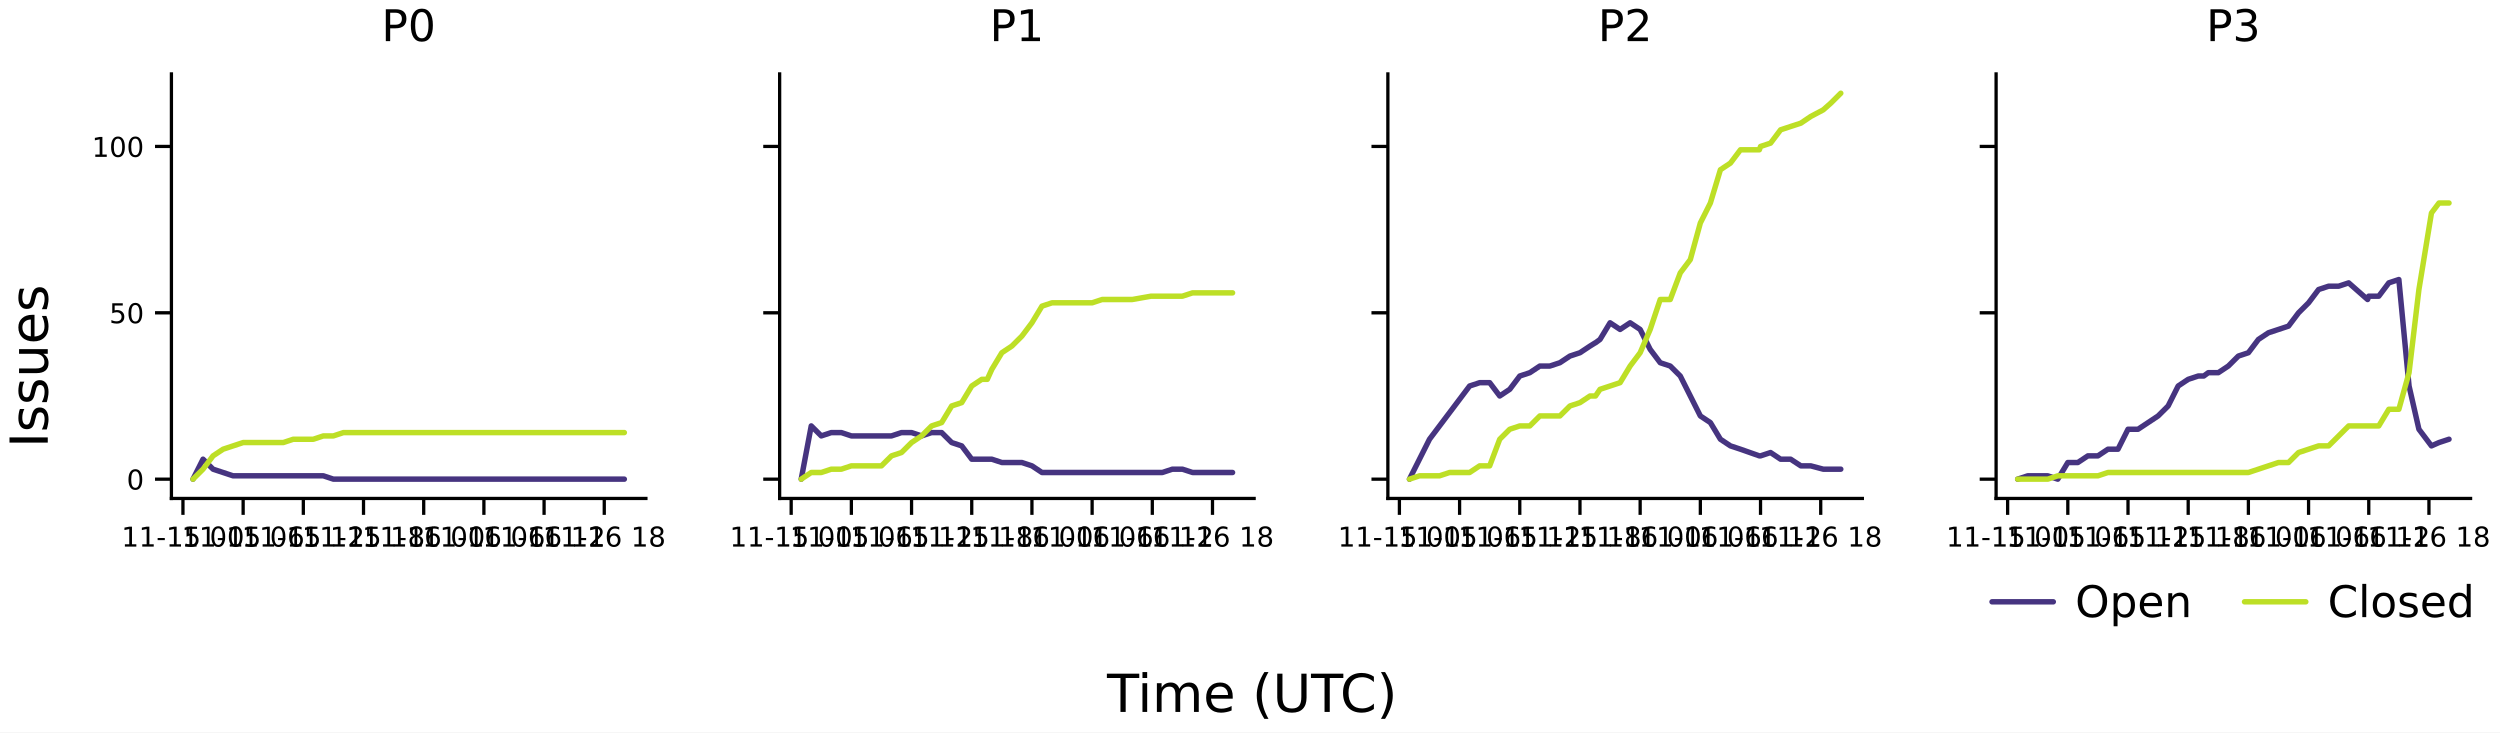
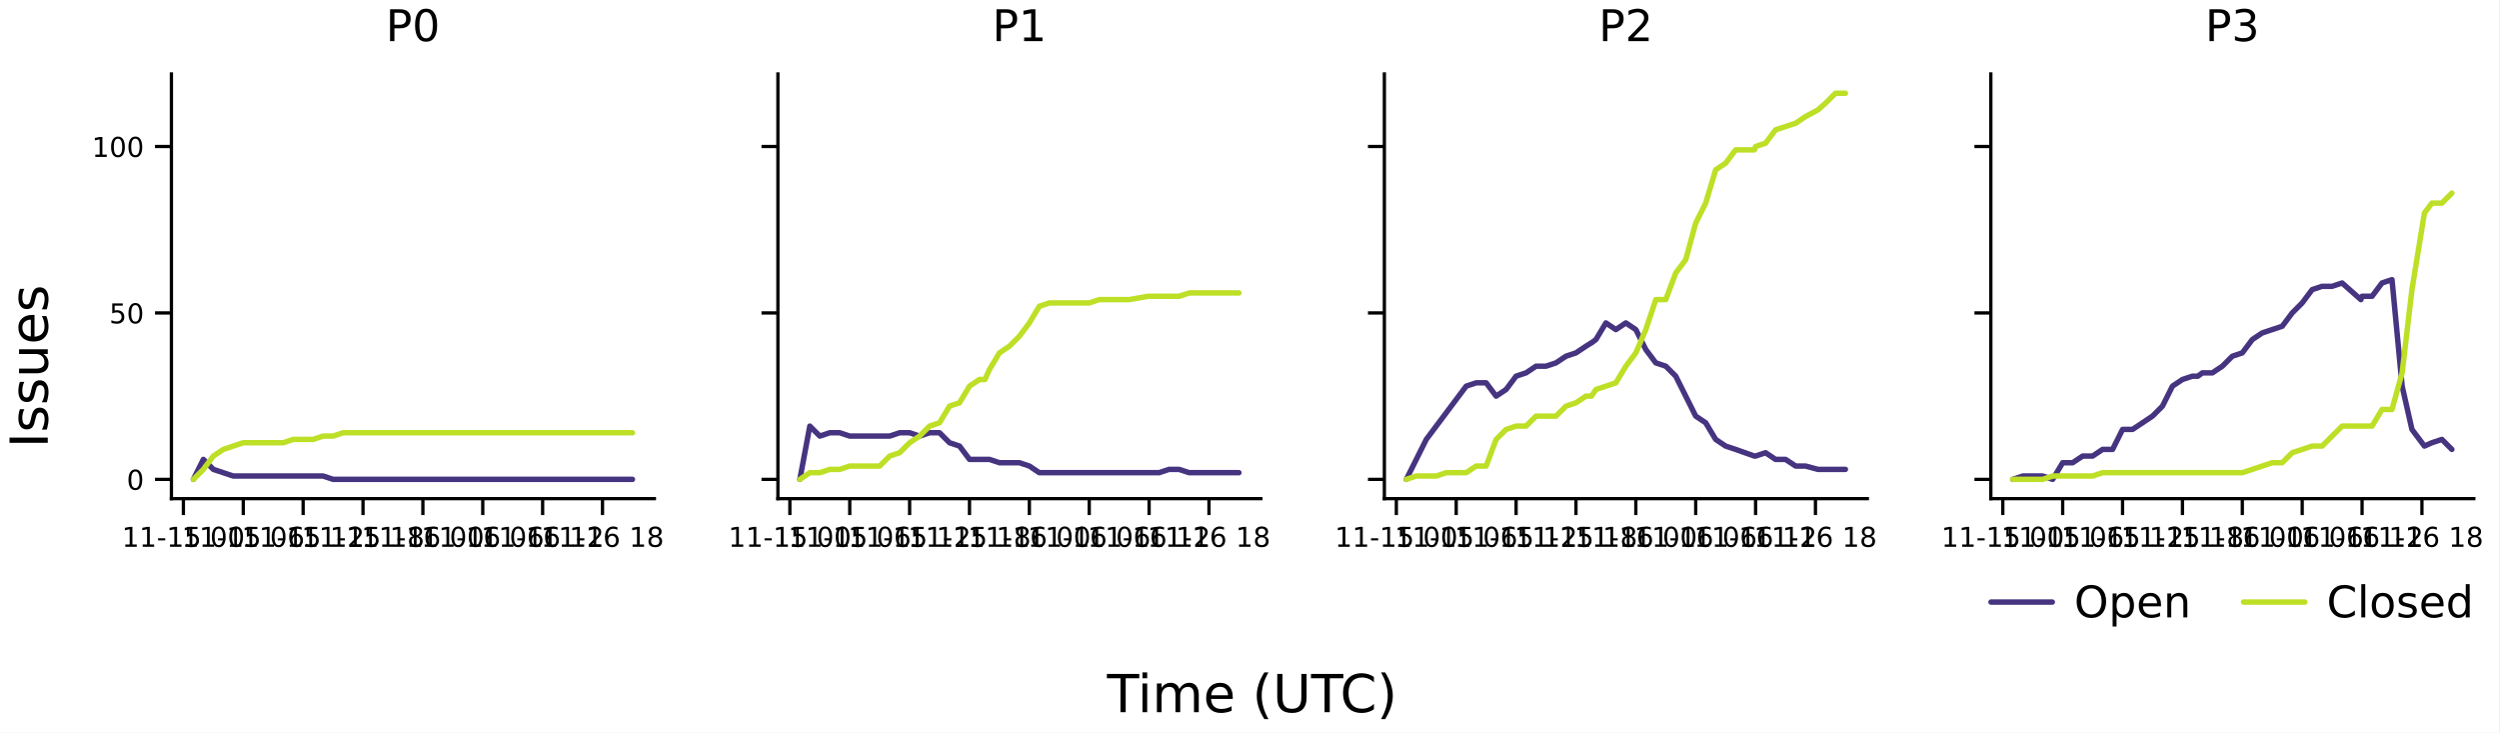
- <svg xmlns="http://www.w3.org/2000/svg" xmlns:xlink="http://www.w3.org/1999/xlink" width="457.131pt" height="133.92pt" viewBox="0 0 457.131 133.92" version="1.1">
+ <svg xmlns="http://www.w3.org/2000/svg" xmlns:xlink="http://www.w3.org/1999/xlink" width="456.942pt" height="133.92pt" viewBox="0 0 456.942 133.92" version="1.1">
  <defs>
    <style type="text/css">*{stroke-linejoin: round; stroke-linecap: butt}</style>
  </defs>
  <g id="figure_1">
    <g id="patch_1">
-       <path d="M 0 133.92  L 457.131 133.92  L 457.131 0  L 0 0  z " style="fill: #ffffff" />
+       <path d="M 0 133.92  L 456.942 133.92  L 456.942 0  L 0 0  z " style="fill: #ffffff" />
    </g>
    <g id="axes_1">
      <g id="patch_2">
-         <path d="M 31.344 91.143  L 118.104 91.143  L 118.104 13.518  L 31.344 13.518  z " style="fill: #ffffff" />
+         <path d="M 31.344 91.143  L 119.656 91.143  L 119.656 13.518  L 31.344 13.518  z " style="fill: #ffffff" />
      </g>
      <g id="matplotlib.axis_1">
        <g id="xtick_1">
          <g id="line2d_1">
            <defs>
-               <path id="m4a83814e56" d="M 0 0  L 0 3  " style="stroke: #000000; stroke-width: 0.6" />
+               <path id="me1e0dd7870" d="M 0 0  L 0 3  " style="stroke: #000000; stroke-width: 0.6" />
            </defs>
            <g>
-               <use xlink:href="#m4a83814e56" x="33.453" y="91.143" style="stroke: #000000; stroke-width: 0.6" />
+               <use xlink:href="#me1e0dd7870" x="33.533" y="91.143" style="stroke: #000000; stroke-width: 0.6" />
            </g>
          </g>
          <g id="text_1">
-             <text style="font-size: 5px; font-family: 'DejaVu Sans', sans-serif; text-anchor: middle" x="33.453" y="99.942" transform="rotate(-0 33.45313 99.94197)">11-15 00</text>
+             <text style="font-size: 5px; font-family: 'DejaVu Sans', sans-serif; text-anchor: middle" x="33.533" y="99.942" transform="rotate(-0 33.53332 99.94197)">11-15 00</text>
          </g>
        </g>
        <g id="xtick_2">
          <g id="line2d_2">
            <g>
-               <use xlink:href="#m4a83814e56" x="44.459" y="91.143" style="stroke: #000000; stroke-width: 0.6" />
+               <use xlink:href="#me1e0dd7870" x="44.481" y="91.143" style="stroke: #000000; stroke-width: 0.6" />
            </g>
          </g>
          <g id="text_2">
-             <text style="font-size: 5px; font-family: 'DejaVu Sans', sans-serif; text-anchor: middle" x="44.459" y="99.942" transform="rotate(-0 44.45861 99.94197)">11-15 06</text>
+             <text style="font-size: 5px; font-family: 'DejaVu Sans', sans-serif; text-anchor: middle" x="44.481" y="99.942" transform="rotate(-0 44.48116 99.94197)">11-15 06</text>
          </g>
        </g>
        <g id="xtick_3">
          <g id="line2d_3">
            <g>
-               <use xlink:href="#m4a83814e56" x="55.464" y="91.143" style="stroke: #000000; stroke-width: 0.6" />
+               <use xlink:href="#me1e0dd7870" x="55.429" y="91.143" style="stroke: #000000; stroke-width: 0.6" />
            </g>
          </g>
          <g id="text_3">
-             <text style="font-size: 5px; font-family: 'DejaVu Sans', sans-serif; text-anchor: middle" x="55.464" y="99.942" transform="rotate(-0 55.4641 99.94197)">11-15 12</text>
+             <text style="font-size: 5px; font-family: 'DejaVu Sans', sans-serif; text-anchor: middle" x="55.429" y="99.942" transform="rotate(-0 55.42899 99.94197)">11-15 12</text>
          </g>
        </g>
        <g id="xtick_4">
          <g id="line2d_4">
            <g>
-               <use xlink:href="#m4a83814e56" x="66.47" y="91.143" style="stroke: #000000; stroke-width: 0.6" />
+               <use xlink:href="#me1e0dd7870" x="66.377" y="91.143" style="stroke: #000000; stroke-width: 0.6" />
            </g>
          </g>
          <g id="text_4">
-             <text style="font-size: 5px; font-family: 'DejaVu Sans', sans-serif; text-anchor: middle" x="66.47" y="99.942" transform="rotate(-0 66.46958 99.94197)">11-15 18</text>
+             <text style="font-size: 5px; font-family: 'DejaVu Sans', sans-serif; text-anchor: middle" x="66.377" y="99.942" transform="rotate(-0 66.37683 99.94197)">11-15 18</text>
          </g>
        </g>
        <g id="xtick_5">
          <g id="line2d_5">
            <g>
-               <use xlink:href="#m4a83814e56" x="77.475" y="91.143" style="stroke: #000000; stroke-width: 0.6" />
+               <use xlink:href="#me1e0dd7870" x="77.325" y="91.143" style="stroke: #000000; stroke-width: 0.6" />
            </g>
          </g>
          <g id="text_5">
-             <text style="font-size: 5px; font-family: 'DejaVu Sans', sans-serif; text-anchor: middle" x="77.475" y="99.942" transform="rotate(-0 77.47506 99.94197)">11-16 00</text>
+             <text style="font-size: 5px; font-family: 'DejaVu Sans', sans-serif; text-anchor: middle" x="77.325" y="99.942" transform="rotate(-0 77.32467 99.94197)">11-16 00</text>
          </g>
        </g>
        <g id="xtick_6">
          <g id="line2d_6">
            <g>
-               <use xlink:href="#m4a83814e56" x="88.481" y="91.143" style="stroke: #000000; stroke-width: 0.6" />
+               <use xlink:href="#me1e0dd7870" x="88.273" y="91.143" style="stroke: #000000; stroke-width: 0.6" />
            </g>
          </g>
          <g id="text_6">
-             <text style="font-size: 5px; font-family: 'DejaVu Sans', sans-serif; text-anchor: middle" x="88.481" y="99.942" transform="rotate(-0 88.48054 99.94197)">11-16 06</text>
+             <text style="font-size: 5px; font-family: 'DejaVu Sans', sans-serif; text-anchor: middle" x="88.273" y="99.942" transform="rotate(-0 88.27251 99.94197)">11-16 06</text>
          </g>
        </g>
        <g id="xtick_7">
          <g id="line2d_7">
            <g>
-               <use xlink:href="#m4a83814e56" x="99.486" y="91.143" style="stroke: #000000; stroke-width: 0.6" />
+               <use xlink:href="#me1e0dd7870" x="99.22" y="91.143" style="stroke: #000000; stroke-width: 0.6" />
            </g>
          </g>
          <g id="text_7">
-             <text style="font-size: 5px; font-family: 'DejaVu Sans', sans-serif; text-anchor: middle" x="99.486" y="99.942" transform="rotate(-0 99.48602 99.94197)">11-16 12</text>
+             <text style="font-size: 5px; font-family: 'DejaVu Sans', sans-serif; text-anchor: middle" x="99.22" y="99.942" transform="rotate(-0 99.22034 99.94197)">11-16 12</text>
          </g>
        </g>
        <g id="xtick_8">
          <g id="line2d_8">
            <g>
-               <use xlink:href="#m4a83814e56" x="110.491" y="91.143" style="stroke: #000000; stroke-width: 0.6" />
+               <use xlink:href="#me1e0dd7870" x="110.168" y="91.143" style="stroke: #000000; stroke-width: 0.6" />
            </g>
          </g>
          <g id="text_8">
-             <text style="font-size: 5px; font-family: 'DejaVu Sans', sans-serif; text-anchor: middle" x="110.491" y="99.942" transform="rotate(-0 110.4915 99.94197)">11-16 18</text>
+             <text style="font-size: 5px; font-family: 'DejaVu Sans', sans-serif; text-anchor: middle" x="110.168" y="99.942" transform="rotate(-0 110.1682 99.94197)">11-16 18</text>
          </g>
        </g>
      </g>
      <g id="matplotlib.axis_2">
        <g id="ytick_1">
          <g id="line2d_9">
            <defs>
-               <path id="md611a782d1" d="M 0 0  L -3 0  " style="stroke: #000000; stroke-width: 0.6" />
+               <path id="m74ae39a9e9" d="M 0 0  L -3 0  " style="stroke: #000000; stroke-width: 0.6" />
            </defs>
            <g>
-               <use xlink:href="#md611a782d1" x="31.344" y="87.615" style="stroke: #000000; stroke-width: 0.6" />
+               <use xlink:href="#m74ae39a9e9" x="31.344" y="87.615" style="stroke: #000000; stroke-width: 0.6" />
            </g>
          </g>
          <g id="text_9">
            <text style="font-size: 5px; font-family: 'DejaVu Sans', sans-serif; text-anchor: end" x="26.344" y="89.514" transform="rotate(-0 26.34375 89.51415)">0</text>
          </g>
        </g>
        <g id="ytick_2">
          <g id="line2d_10">
            <g>
-               <use xlink:href="#md611a782d1" x="31.344" y="57.197" style="stroke: #000000; stroke-width: 0.6" />
+               <use xlink:href="#m74ae39a9e9" x="31.344" y="57.197" style="stroke: #000000; stroke-width: 0.6" />
            </g>
          </g>
          <g id="text_10">
            <text style="font-size: 5px; font-family: 'DejaVu Sans', sans-serif; text-anchor: end" x="26.344" y="59.097" transform="rotate(-0 26.34375 59.09682)">50</text>
          </g>
        </g>
        <g id="ytick_3">
          <g id="line2d_11">
            <g>
-               <use xlink:href="#md611a782d1" x="31.344" y="26.78" style="stroke: #000000; stroke-width: 0.6" />
+               <use xlink:href="#m74ae39a9e9" x="31.344" y="26.78" style="stroke: #000000; stroke-width: 0.6" />
            </g>
          </g>
          <g id="text_11">
            <text style="font-size: 5px; font-family: 'DejaVu Sans', sans-serif; text-anchor: end" x="26.344" y="28.679" transform="rotate(-0 26.34375 28.67949)">100</text>
          </g>
        </g>
      </g>
      <g id="line2d_12">
-         <path d="M 35.287 87.615  L 37.122 83.965  L 38.956 85.79  L 40.79 86.398  L 42.624 87.006  L 44.459 87.006  L 46.293 87.006  L 48.127 87.006  L 49.961 87.006  L 51.796 87.006  L 53.63 87.006  L 55.464 87.006  L 57.298 87.006  L 59.133 87.006  L 60.967 87.615  L 62.801 87.615  L 64.635 87.615  L 66.47 87.615  L 68.304 87.615  L 69.282 87.615  L 69.313 87.615  L 70.138 87.615  L 71.972 87.615  L 73.807 87.615  L 75.641 87.615  L 77.475 87.615  L 79.309 87.615  L 81.144 87.615  L 82.978 87.615  L 84.812 87.615  L 86.646 87.615  L 88.481 87.615  L 90.315 87.615  L 92.149 87.615  L 93.983 87.615  L 95.818 87.615  L 99.272 87.615  L 99.486 87.615  L 101.32 87.615  L 103.155 87.615  L 104.989 87.615  L 106.854 87.615  L 108.657 87.615  L 110.95 87.615  L 112.326 87.615  L 114.16 87.615  " clip-path="url(#p9dbc2ee389)" style="fill: none; stroke: #463480; stroke-linecap: round" />
+         <path d="M 35.358 87.615  L 37.183 83.965  L 39.007 85.79  L 40.832 86.398  L 42.657 87.006  L 44.481 87.006  L 46.306 87.006  L 48.13 87.006  L 49.955 87.006  L 51.78 87.006  L 53.604 87.006  L 55.429 87.006  L 57.254 87.006  L 59.078 87.006  L 60.903 87.615  L 62.728 87.615  L 64.552 87.615  L 66.377 87.615  L 68.201 87.615  L 69.175 87.615  L 69.205 87.615  L 70.026 87.615  L 71.851 87.615  L 73.675 87.615  L 75.5 87.615  L 77.325 87.615  L 79.149 87.615  L 80.974 87.615  L 82.799 87.615  L 84.623 87.615  L 86.448 87.615  L 88.273 87.615  L 90.097 87.615  L 91.922 87.615  L 93.746 87.615  L 95.571 87.615  L 99.007 87.615  L 99.22 87.615  L 101.045 87.615  L 102.87 87.615  L 104.694 87.615  L 106.549 87.615  L 108.344 87.615  L 110.624 87.615  L 111.993 87.615  L 113.817 87.615  L 115.642 87.615  " clip-path="url(#p3fe3d7acfb)" style="fill: none; stroke: #463480; stroke-linecap: round" />
      </g>
      <g id="line2d_13">
-         <path d="M 35.287 87.615  L 37.122 85.79  L 38.956 83.356  L 40.79 82.14  L 42.624 81.531  L 44.459 80.923  L 46.293 80.923  L 48.127 80.923  L 49.961 80.923  L 51.796 80.923  L 53.63 80.315  L 55.464 80.315  L 57.298 80.315  L 59.133 79.706  L 60.967 79.706  L 62.801 79.098  L 64.635 79.098  L 66.47 79.098  L 68.304 79.098  L 69.282 79.098  L 69.313 79.098  L 70.138 79.098  L 71.972 79.098  L 73.807 79.098  L 75.641 79.098  L 77.475 79.098  L 79.309 79.098  L 81.144 79.098  L 82.978 79.098  L 84.812 79.098  L 86.646 79.098  L 88.481 79.098  L 90.315 79.098  L 92.149 79.098  L 93.983 79.098  L 95.818 79.098  L 99.272 79.098  L 99.486 79.098  L 101.32 79.098  L 103.155 79.098  L 104.989 79.098  L 106.854 79.098  L 108.657 79.098  L 110.95 79.098  L 112.326 79.098  L 114.16 79.098  " clip-path="url(#p9dbc2ee389)" style="fill: none; stroke: #bddf26; stroke-linecap: round" />
+         <path d="M 35.358 87.615  L 37.183 85.79  L 39.007 83.356  L 40.832 82.14  L 42.657 81.531  L 44.481 80.923  L 46.306 80.923  L 48.13 80.923  L 49.955 80.923  L 51.78 80.923  L 53.604 80.315  L 55.429 80.315  L 57.254 80.315  L 59.078 79.706  L 60.903 79.706  L 62.728 79.098  L 64.552 79.098  L 66.377 79.098  L 68.201 79.098  L 69.175 79.098  L 69.205 79.098  L 70.026 79.098  L 71.851 79.098  L 73.675 79.098  L 75.5 79.098  L 77.325 79.098  L 79.149 79.098  L 80.974 79.098  L 82.799 79.098  L 84.623 79.098  L 86.448 79.098  L 88.273 79.098  L 90.097 79.098  L 91.922 79.098  L 93.746 79.098  L 95.571 79.098  L 99.007 79.098  L 99.22 79.098  L 101.045 79.098  L 102.87 79.098  L 104.694 79.098  L 106.549 79.098  L 108.344 79.098  L 110.624 79.098  L 111.993 79.098  L 113.817 79.098  L 115.642 79.098  " clip-path="url(#p3fe3d7acfb)" style="fill: none; stroke: #bddf26; stroke-linecap: round" />
      </g>
      <g id="patch_3">
        <path d="M 31.344 91.143  L 31.344 13.518  " style="fill: none; stroke: #000000; stroke-width: 0.6; stroke-linejoin: miter; stroke-linecap: square" />
      </g>
      <g id="patch_4">
-         <path d="M 31.344 91.143  L 118.104 91.143  " style="fill: none; stroke: #000000; stroke-width: 0.6; stroke-linejoin: miter; stroke-linecap: square" />
+         <path d="M 31.344 91.143  L 119.656 91.143  " style="fill: none; stroke: #000000; stroke-width: 0.6; stroke-linejoin: miter; stroke-linecap: square" />
      </g>
      <g id="text_12">
-         <text style="font-size: 8px; font-family: 'DejaVu Sans', sans-serif; text-anchor: middle" x="74.724" y="7.518" transform="rotate(-0 74.72369 7.518125)">P0</text>
+         <text style="font-size: 8px; font-family: 'DejaVu Sans', sans-serif; text-anchor: middle" x="75.5" y="7.518" transform="rotate(-0 75.50003 7.518125)">P0</text>
      </g>
    </g>
    <g id="axes_2">
      <g id="patch_5">
-         <path d="M 142.559 91.143  L 229.319 91.143  L 229.319 13.518  L 142.559 13.518  z " style="fill: #ffffff" />
+         <path d="M 142.238 91.143  L 230.55 91.143  L 230.55 13.518  L 142.238 13.518  z " style="fill: #ffffff" />
      </g>
      <g id="matplotlib.axis_3">
        <g id="xtick_9">
          <g id="line2d_14">
            <g>
-               <use xlink:href="#m4a83814e56" x="144.669" y="91.143" style="stroke: #000000; stroke-width: 0.6" />
+               <use xlink:href="#me1e0dd7870" x="144.427" y="91.143" style="stroke: #000000; stroke-width: 0.6" />
            </g>
          </g>
          <g id="text_13">
-             <text style="font-size: 5px; font-family: 'DejaVu Sans', sans-serif; text-anchor: middle" x="144.669" y="99.942" transform="rotate(-0 144.6687 99.94197)">11-15 00</text>
+             <text style="font-size: 5px; font-family: 'DejaVu Sans', sans-serif; text-anchor: middle" x="144.427" y="99.942" transform="rotate(-0 144.4272 99.94197)">11-15 00</text>
          </g>
        </g>
        <g id="xtick_10">
          <g id="line2d_15">
            <g>
-               <use xlink:href="#m4a83814e56" x="155.674" y="91.143" style="stroke: #000000; stroke-width: 0.6" />
+               <use xlink:href="#me1e0dd7870" x="155.375" y="91.143" style="stroke: #000000; stroke-width: 0.6" />
            </g>
          </g>
          <g id="text_14">
-             <text style="font-size: 5px; font-family: 'DejaVu Sans', sans-serif; text-anchor: middle" x="155.674" y="99.942" transform="rotate(-0 155.6742 99.94197)">11-15 06</text>
+             <text style="font-size: 5px; font-family: 'DejaVu Sans', sans-serif; text-anchor: middle" x="155.375" y="99.942" transform="rotate(-0 155.375 99.94197)">11-15 06</text>
          </g>
        </g>
        <g id="xtick_11">
          <g id="line2d_16">
            <g>
-               <use xlink:href="#m4a83814e56" x="166.68" y="91.143" style="stroke: #000000; stroke-width: 0.6" />
+               <use xlink:href="#me1e0dd7870" x="166.323" y="91.143" style="stroke: #000000; stroke-width: 0.6" />
            </g>
          </g>
          <g id="text_15">
-             <text style="font-size: 5px; font-family: 'DejaVu Sans', sans-serif; text-anchor: middle" x="166.68" y="99.942" transform="rotate(-0 166.6797 99.94197)">11-15 12</text>
+             <text style="font-size: 5px; font-family: 'DejaVu Sans', sans-serif; text-anchor: middle" x="166.323" y="99.942" transform="rotate(-0 166.3229 99.94197)">11-15 12</text>
          </g>
        </g>
        <g id="xtick_12">
          <g id="line2d_17">
            <g>
-               <use xlink:href="#m4a83814e56" x="177.685" y="91.143" style="stroke: #000000; stroke-width: 0.6" />
+               <use xlink:href="#me1e0dd7870" x="177.271" y="91.143" style="stroke: #000000; stroke-width: 0.6" />
            </g>
          </g>
          <g id="text_16">
-             <text style="font-size: 5px; font-family: 'DejaVu Sans', sans-serif; text-anchor: middle" x="177.685" y="99.942" transform="rotate(-0 177.6852 99.94197)">11-15 18</text>
+             <text style="font-size: 5px; font-family: 'DejaVu Sans', sans-serif; text-anchor: middle" x="177.271" y="99.942" transform="rotate(-0 177.2707 99.94197)">11-15 18</text>
          </g>
        </g>
        <g id="xtick_13">
          <g id="line2d_18">
            <g>
-               <use xlink:href="#m4a83814e56" x="188.691" y="91.143" style="stroke: #000000; stroke-width: 0.6" />
+               <use xlink:href="#me1e0dd7870" x="188.219" y="91.143" style="stroke: #000000; stroke-width: 0.6" />
            </g>
          </g>
          <g id="text_17">
-             <text style="font-size: 5px; font-family: 'DejaVu Sans', sans-serif; text-anchor: middle" x="188.691" y="99.942" transform="rotate(-0 188.6907 99.94197)">11-16 00</text>
+             <text style="font-size: 5px; font-family: 'DejaVu Sans', sans-serif; text-anchor: middle" x="188.219" y="99.942" transform="rotate(-0 188.2186 99.94197)">11-16 00</text>
          </g>
        </g>
        <g id="xtick_14">
          <g id="line2d_19">
            <g>
-               <use xlink:href="#m4a83814e56" x="199.696" y="91.143" style="stroke: #000000; stroke-width: 0.6" />
+               <use xlink:href="#me1e0dd7870" x="199.166" y="91.143" style="stroke: #000000; stroke-width: 0.6" />
            </g>
          </g>
          <g id="text_18">
-             <text style="font-size: 5px; font-family: 'DejaVu Sans', sans-serif; text-anchor: middle" x="199.696" y="99.942" transform="rotate(-0 199.6962 99.94197)">11-16 06</text>
+             <text style="font-size: 5px; font-family: 'DejaVu Sans', sans-serif; text-anchor: middle" x="199.166" y="99.942" transform="rotate(-0 199.1664 99.94197)">11-16 06</text>
          </g>
        </g>
        <g id="xtick_15">
          <g id="line2d_20">
            <g>
-               <use xlink:href="#m4a83814e56" x="210.702" y="91.143" style="stroke: #000000; stroke-width: 0.6" />
+               <use xlink:href="#me1e0dd7870" x="210.114" y="91.143" style="stroke: #000000; stroke-width: 0.6" />
            </g>
          </g>
          <g id="text_19">
-             <text style="font-size: 5px; font-family: 'DejaVu Sans', sans-serif; text-anchor: middle" x="210.702" y="99.942" transform="rotate(-0 210.7016 99.94197)">11-16 12</text>
+             <text style="font-size: 5px; font-family: 'DejaVu Sans', sans-serif; text-anchor: middle" x="210.114" y="99.942" transform="rotate(-0 210.1142 99.94197)">11-16 12</text>
          </g>
        </g>
        <g id="xtick_16">
          <g id="line2d_21">
            <g>
-               <use xlink:href="#m4a83814e56" x="221.707" y="91.143" style="stroke: #000000; stroke-width: 0.6" />
+               <use xlink:href="#me1e0dd7870" x="221.062" y="91.143" style="stroke: #000000; stroke-width: 0.6" />
            </g>
          </g>
          <g id="text_20">
-             <text style="font-size: 5px; font-family: 'DejaVu Sans', sans-serif; text-anchor: middle" x="221.707" y="99.942" transform="rotate(-0 221.7071 99.94197)">11-16 18</text>
+             <text style="font-size: 5px; font-family: 'DejaVu Sans', sans-serif; text-anchor: middle" x="221.062" y="99.942" transform="rotate(-0 221.0621 99.94197)">11-16 18</text>
          </g>
        </g>
      </g>
      <g id="matplotlib.axis_4">
        <g id="ytick_4">
          <g id="line2d_22">
            <g>
-               <use xlink:href="#md611a782d1" x="142.559" y="87.615" style="stroke: #000000; stroke-width: 0.6" />
+               <use xlink:href="#m74ae39a9e9" x="142.238" y="87.615" style="stroke: #000000; stroke-width: 0.6" />
            </g>
          </g>
        </g>
        <g id="ytick_5">
          <g id="line2d_23">
            <g>
-               <use xlink:href="#md611a782d1" x="142.559" y="57.197" style="stroke: #000000; stroke-width: 0.6" />
+               <use xlink:href="#m74ae39a9e9" x="142.238" y="57.197" style="stroke: #000000; stroke-width: 0.6" />
            </g>
          </g>
        </g>
        <g id="ytick_6">
          <g id="line2d_24">
            <g>
-               <use xlink:href="#md611a782d1" x="142.559" y="26.78" style="stroke: #000000; stroke-width: 0.6" />
+               <use xlink:href="#m74ae39a9e9" x="142.238" y="26.78" style="stroke: #000000; stroke-width: 0.6" />
            </g>
          </g>
        </g>
      </g>
      <g id="line2d_25">
-         <path d="M 146.503 87.615  L 148.337 77.881  L 150.171 79.706  L 152.006 79.098  L 153.84 79.098  L 155.674 79.706  L 157.508 79.706  L 159.343 79.706  L 161.177 79.706  L 163.011 79.706  L 164.845 79.098  L 166.68 79.098  L 168.514 79.706  L 170.348 79.098  L 172.182 79.098  L 174.017 80.923  L 175.851 81.531  L 177.685 83.965  L 179.519 83.965  L 180.498 83.965  L 180.528 83.965  L 181.354 83.965  L 183.188 84.573  L 185.022 84.573  L 186.856 84.573  L 188.691 85.181  L 190.525 86.398  L 192.359 86.398  L 194.193 86.398  L 196.028 86.398  L 197.862 86.398  L 199.696 86.398  L 201.53 86.398  L 203.365 86.398  L 205.199 86.398  L 207.033 86.398  L 210.488 86.398  L 210.702 86.398  L 212.536 86.398  L 214.37 85.79  L 216.204 85.79  L 218.069 86.398  L 219.873 86.398  L 222.166 86.398  L 223.541 86.398  L 225.376 86.398  " clip-path="url(#p86449c0a8e)" style="fill: none; stroke: #463480; stroke-linecap: round" />
+         <path d="M 146.252 87.615  L 148.076 77.881  L 149.901 79.706  L 151.726 79.098  L 153.55 79.098  L 155.375 79.706  L 157.2 79.706  L 159.024 79.706  L 160.849 79.706  L 162.674 79.706  L 164.498 79.098  L 166.323 79.098  L 168.148 79.706  L 169.972 79.098  L 171.797 79.098  L 173.621 80.923  L 175.446 81.531  L 177.271 83.965  L 179.095 83.965  L 180.069 83.965  L 180.099 83.965  L 180.92 83.965  L 182.745 84.573  L 184.569 84.573  L 186.394 84.573  L 188.219 85.181  L 190.043 86.398  L 191.868 86.398  L 193.692 86.398  L 195.517 86.398  L 197.342 86.398  L 199.166 86.398  L 200.991 86.398  L 202.816 86.398  L 204.64 86.398  L 206.465 86.398  L 209.901 86.398  L 210.114 86.398  L 211.939 86.398  L 213.764 85.79  L 215.588 85.79  L 217.443 86.398  L 219.237 86.398  L 221.518 86.398  L 222.887 86.398  L 224.711 86.398  L 226.536 86.398  " clip-path="url(#p3c4cff4d4e)" style="fill: none; stroke: #463480; stroke-linecap: round" />
      </g>
      <g id="line2d_26">
-         <path d="M 146.503 87.615  L 148.337 86.398  L 150.171 86.398  L 152.006 85.79  L 153.84 85.79  L 155.674 85.181  L 157.508 85.181  L 159.343 85.181  L 161.177 85.181  L 163.011 83.356  L 164.845 82.748  L 166.68 80.923  L 168.514 79.706  L 170.348 77.881  L 172.182 77.273  L 174.017 74.231  L 175.851 73.623  L 177.685 70.581  L 179.519 69.364  L 180.498 69.364  L 180.528 69.364  L 181.354 67.539  L 183.188 64.498  L 185.022 63.281  L 186.856 61.456  L 188.691 59.022  L 190.525 55.981  L 192.359 55.372  L 194.193 55.372  L 196.028 55.372  L 197.862 55.372  L 199.696 55.372  L 201.53 54.764  L 203.365 54.764  L 205.199 54.764  L 207.033 54.764  L 210.488 54.156  L 210.702 54.156  L 212.536 54.156  L 214.37 54.156  L 216.204 54.156  L 218.069 53.547  L 219.873 53.547  L 222.166 53.547  L 223.541 53.547  L 225.376 53.547  " clip-path="url(#p86449c0a8e)" style="fill: none; stroke: #bddf26; stroke-linecap: round" />
+         <path d="M 146.252 87.615  L 148.076 86.398  L 149.901 86.398  L 151.726 85.79  L 153.55 85.79  L 155.375 85.181  L 157.2 85.181  L 159.024 85.181  L 160.849 85.181  L 162.674 83.356  L 164.498 82.748  L 166.323 80.923  L 168.148 79.706  L 169.972 77.881  L 171.797 77.273  L 173.621 74.231  L 175.446 73.623  L 177.271 70.581  L 179.095 69.364  L 180.069 69.364  L 180.099 69.364  L 180.92 67.539  L 182.745 64.498  L 184.569 63.281  L 186.394 61.456  L 188.219 59.022  L 190.043 55.981  L 191.868 55.372  L 193.692 55.372  L 195.517 55.372  L 197.342 55.372  L 199.166 55.372  L 200.991 54.764  L 202.816 54.764  L 204.64 54.764  L 206.465 54.764  L 209.901 54.156  L 210.114 54.156  L 211.939 54.156  L 213.764 54.156  L 215.588 54.156  L 217.443 53.547  L 219.237 53.547  L 221.518 53.547  L 222.887 53.547  L 224.711 53.547  L 226.536 53.547  " clip-path="url(#p3c4cff4d4e)" style="fill: none; stroke: #bddf26; stroke-linecap: round" />
      </g>
      <g id="patch_6">
-         <path d="M 142.559 91.143  L 142.559 13.518  " style="fill: none; stroke: #000000; stroke-width: 0.6; stroke-linejoin: miter; stroke-linecap: square" />
+         <path d="M 142.238 91.143  L 142.238 13.518  " style="fill: none; stroke: #000000; stroke-width: 0.6; stroke-linejoin: miter; stroke-linecap: square" />
      </g>
      <g id="patch_7">
-         <path d="M 142.559 91.143  L 229.319 91.143  " style="fill: none; stroke: #000000; stroke-width: 0.6; stroke-linejoin: miter; stroke-linecap: square" />
+         <path d="M 142.238 91.143  L 230.55 91.143  " style="fill: none; stroke: #000000; stroke-width: 0.6; stroke-linejoin: miter; stroke-linecap: square" />
      </g>
      <g id="text_21">
-         <text style="font-size: 8px; font-family: 'DejaVu Sans', sans-serif; text-anchor: middle" x="185.939" y="7.518" transform="rotate(-0 185.9393 7.518125)">P1</text>
+         <text style="font-size: 8px; font-family: 'DejaVu Sans', sans-serif; text-anchor: middle" x="186.394" y="7.518" transform="rotate(-0 186.3939 7.518125)">P1</text>
      </g>
    </g>
    <g id="axes_3">
      <g id="patch_8">
-         <path d="M 253.775 91.143  L 340.535 91.143  L 340.535 13.518  L 253.775 13.518  z " style="fill: #ffffff" />
+         <path d="M 253.132 91.143  L 341.444 91.143  L 341.444 13.518  L 253.132 13.518  z " style="fill: #ffffff" />
      </g>
      <g id="matplotlib.axis_5">
        <g id="xtick_17">
          <g id="line2d_27">
            <g>
-               <use xlink:href="#m4a83814e56" x="255.884" y="91.143" style="stroke: #000000; stroke-width: 0.6" />
+               <use xlink:href="#me1e0dd7870" x="255.321" y="91.143" style="stroke: #000000; stroke-width: 0.6" />
            </g>
          </g>
          <g id="text_22">
-             <text style="font-size: 5px; font-family: 'DejaVu Sans', sans-serif; text-anchor: middle" x="255.884" y="99.942" transform="rotate(-0 255.8844 99.94197)">11-15 00</text>
+             <text style="font-size: 5px; font-family: 'DejaVu Sans', sans-serif; text-anchor: middle" x="255.321" y="99.942" transform="rotate(-0 255.3211 99.94197)">11-15 00</text>
          </g>
        </g>
        <g id="xtick_18">
          <g id="line2d_28">
            <g>
-               <use xlink:href="#m4a83814e56" x="266.89" y="91.143" style="stroke: #000000; stroke-width: 0.6" />
+               <use xlink:href="#me1e0dd7870" x="266.269" y="91.143" style="stroke: #000000; stroke-width: 0.6" />
            </g>
          </g>
          <g id="text_23">
-             <text style="font-size: 5px; font-family: 'DejaVu Sans', sans-serif; text-anchor: middle" x="266.89" y="99.942" transform="rotate(-0 266.8898 99.94197)">11-15 06</text>
+             <text style="font-size: 5px; font-family: 'DejaVu Sans', sans-serif; text-anchor: middle" x="266.269" y="99.942" transform="rotate(-0 266.2689 99.94197)">11-15 06</text>
          </g>
        </g>
        <g id="xtick_19">
          <g id="line2d_29">
            <g>
-               <use xlink:href="#m4a83814e56" x="277.895" y="91.143" style="stroke: #000000; stroke-width: 0.6" />
+               <use xlink:href="#me1e0dd7870" x="277.217" y="91.143" style="stroke: #000000; stroke-width: 0.6" />
            </g>
          </g>
          <g id="text_24">
-             <text style="font-size: 5px; font-family: 'DejaVu Sans', sans-serif; text-anchor: middle" x="277.895" y="99.942" transform="rotate(-0 277.8953 99.94197)">11-15 12</text>
+             <text style="font-size: 5px; font-family: 'DejaVu Sans', sans-serif; text-anchor: middle" x="277.217" y="99.942" transform="rotate(-0 277.2168 99.94197)">11-15 12</text>
          </g>
        </g>
        <g id="xtick_20">
          <g id="line2d_30">
            <g>
-               <use xlink:href="#m4a83814e56" x="288.901" y="91.143" style="stroke: #000000; stroke-width: 0.6" />
+               <use xlink:href="#me1e0dd7870" x="288.165" y="91.143" style="stroke: #000000; stroke-width: 0.6" />
            </g>
          </g>
          <g id="text_25">
-             <text style="font-size: 5px; font-family: 'DejaVu Sans', sans-serif; text-anchor: middle" x="288.901" y="99.942" transform="rotate(-0 288.9008 99.94197)">11-15 18</text>
+             <text style="font-size: 5px; font-family: 'DejaVu Sans', sans-serif; text-anchor: middle" x="288.165" y="99.942" transform="rotate(-0 288.1646 99.94197)">11-15 18</text>
          </g>
        </g>
        <g id="xtick_21">
          <g id="line2d_31">
            <g>
-               <use xlink:href="#m4a83814e56" x="299.906" y="91.143" style="stroke: #000000; stroke-width: 0.6" />
+               <use xlink:href="#me1e0dd7870" x="299.112" y="91.143" style="stroke: #000000; stroke-width: 0.6" />
            </g>
          </g>
          <g id="text_26">
-             <text style="font-size: 5px; font-family: 'DejaVu Sans', sans-serif; text-anchor: middle" x="299.906" y="99.942" transform="rotate(-0 299.9063 99.94197)">11-16 00</text>
+             <text style="font-size: 5px; font-family: 'DejaVu Sans', sans-serif; text-anchor: middle" x="299.112" y="99.942" transform="rotate(-0 299.1125 99.94197)">11-16 00</text>
          </g>
        </g>
        <g id="xtick_22">
          <g id="line2d_32">
            <g>
-               <use xlink:href="#m4a83814e56" x="310.912" y="91.143" style="stroke: #000000; stroke-width: 0.6" />
+               <use xlink:href="#me1e0dd7870" x="310.06" y="91.143" style="stroke: #000000; stroke-width: 0.6" />
            </g>
          </g>
          <g id="text_27">
-             <text style="font-size: 5px; font-family: 'DejaVu Sans', sans-serif; text-anchor: middle" x="310.912" y="99.942" transform="rotate(-0 310.9118 99.94197)">11-16 06</text>
+             <text style="font-size: 5px; font-family: 'DejaVu Sans', sans-serif; text-anchor: middle" x="310.06" y="99.942" transform="rotate(-0 310.0603 99.94197)">11-16 06</text>
          </g>
        </g>
        <g id="xtick_23">
          <g id="line2d_33">
            <g>
-               <use xlink:href="#m4a83814e56" x="321.917" y="91.143" style="stroke: #000000; stroke-width: 0.6" />
+               <use xlink:href="#me1e0dd7870" x="321.008" y="91.143" style="stroke: #000000; stroke-width: 0.6" />
            </g>
          </g>
          <g id="text_28">
-             <text style="font-size: 5px; font-family: 'DejaVu Sans', sans-serif; text-anchor: middle" x="321.917" y="99.942" transform="rotate(-0 321.9172 99.94197)">11-16 12</text>
+             <text style="font-size: 5px; font-family: 'DejaVu Sans', sans-serif; text-anchor: middle" x="321.008" y="99.942" transform="rotate(-0 321.0081 99.94197)">11-16 12</text>
          </g>
        </g>
        <g id="xtick_24">
          <g id="line2d_34">
            <g>
-               <use xlink:href="#m4a83814e56" x="332.923" y="91.143" style="stroke: #000000; stroke-width: 0.6" />
+               <use xlink:href="#me1e0dd7870" x="331.956" y="91.143" style="stroke: #000000; stroke-width: 0.6" />
            </g>
          </g>
          <g id="text_29">
-             <text style="font-size: 5px; font-family: 'DejaVu Sans', sans-serif; text-anchor: middle" x="332.923" y="99.942" transform="rotate(-0 332.9227 99.94197)">11-16 18</text>
+             <text style="font-size: 5px; font-family: 'DejaVu Sans', sans-serif; text-anchor: middle" x="331.956" y="99.942" transform="rotate(-0 331.956 99.94197)">11-16 18</text>
          </g>
        </g>
      </g>
      <g id="matplotlib.axis_6">
        <g id="ytick_7">
          <g id="line2d_35">
            <g>
-               <use xlink:href="#md611a782d1" x="253.775" y="87.615" style="stroke: #000000; stroke-width: 0.6" />
+               <use xlink:href="#m74ae39a9e9" x="253.132" y="87.615" style="stroke: #000000; stroke-width: 0.6" />
            </g>
          </g>
        </g>
        <g id="ytick_8">
          <g id="line2d_36">
            <g>
-               <use xlink:href="#md611a782d1" x="253.775" y="57.197" style="stroke: #000000; stroke-width: 0.6" />
+               <use xlink:href="#m74ae39a9e9" x="253.132" y="57.197" style="stroke: #000000; stroke-width: 0.6" />
            </g>
          </g>
        </g>
        <g id="ytick_9">
          <g id="line2d_37">
            <g>
-               <use xlink:href="#md611a782d1" x="253.775" y="26.78" style="stroke: #000000; stroke-width: 0.6" />
+               <use xlink:href="#m74ae39a9e9" x="253.132" y="26.78" style="stroke: #000000; stroke-width: 0.6" />
            </g>
          </g>
        </g>
      </g>
      <g id="line2d_38">
-         <path d="M 257.719 87.615  L 259.553 83.965  L 261.387 80.315  L 263.221 77.881  L 265.056 75.448  L 266.89 73.014  L 268.724 70.581  L 270.558 69.973  L 272.393 69.973  L 274.227 72.406  L 276.061 71.189  L 277.895 68.756  L 279.73 68.148  L 281.564 66.931  L 283.398 66.931  L 285.232 66.323  L 287.067 65.106  L 288.901 64.498  L 290.735 63.281  L 291.713 62.673  L 291.744 62.673  L 292.569 62.064  L 294.404 59.022  L 296.238 60.239  L 298.072 59.022  L 299.906 60.239  L 301.741 63.889  L 303.575 66.323  L 305.409 66.931  L 307.243 68.756  L 309.078 72.406  L 310.912 76.056  L 312.746 77.273  L 314.58 80.315  L 316.415 81.531  L 318.249 82.14  L 321.703 83.356  L 321.917 83.356  L 323.751 82.748  L 325.586 83.965  L 327.42 83.965  L 329.285 85.181  L 331.088 85.181  L 333.381 85.79  L 334.757 85.79  L 336.591 85.79  " clip-path="url(#p939c8e4999)" style="fill: none; stroke: #463480; stroke-linecap: round" />
+         <path d="M 257.146 87.615  L 258.97 83.965  L 260.795 80.315  L 262.62 77.881  L 264.444 75.448  L 266.269 73.014  L 268.094 70.581  L 269.918 69.973  L 271.743 69.973  L 273.567 72.406  L 275.392 71.189  L 277.217 68.756  L 279.041 68.148  L 280.866 66.931  L 282.691 66.931  L 284.515 66.323  L 286.34 65.106  L 288.165 64.498  L 289.989 63.281  L 290.962 62.673  L 290.993 62.673  L 291.814 62.064  L 293.639 59.022  L 295.463 60.239  L 297.288 59.022  L 299.112 60.239  L 300.937 63.889  L 302.762 66.323  L 304.586 66.931  L 306.411 68.756  L 308.236 72.406  L 310.06 76.056  L 311.885 77.273  L 313.71 80.315  L 315.534 81.531  L 317.359 82.14  L 320.795 83.356  L 321.008 83.356  L 322.833 82.748  L 324.657 83.965  L 326.482 83.965  L 328.337 85.181  L 330.131 85.181  L 332.412 85.79  L 333.781 85.79  L 335.605 85.79  L 337.43 85.79  " clip-path="url(#p7c3f77d445)" style="fill: none; stroke: #463480; stroke-linecap: round" />
      </g>
      <g id="line2d_39">
-         <path d="M 257.719 87.615  L 259.553 87.006  L 261.387 87.006  L 263.221 87.006  L 265.056 86.398  L 266.89 86.398  L 268.724 86.398  L 270.558 85.181  L 272.393 85.181  L 274.227 80.315  L 276.061 78.49  L 277.895 77.881  L 279.73 77.881  L 281.564 76.056  L 283.398 76.056  L 285.232 76.056  L 287.067 74.231  L 288.901 73.623  L 290.735 72.406  L 291.713 72.406  L 291.744 72.406  L 292.569 71.189  L 294.404 70.581  L 296.238 69.973  L 298.072 66.931  L 299.906 64.498  L 301.741 60.239  L 303.575 54.764  L 305.409 54.764  L 307.243 49.897  L 309.078 47.464  L 310.912 40.772  L 312.746 37.122  L 314.58 31.039  L 316.415 29.822  L 318.249 27.388  L 321.703 27.388  L 321.917 26.78  L 323.751 26.172  L 325.586 23.738  L 327.42 23.13  L 329.285 22.522  L 331.088 21.305  L 333.381 20.088  L 334.757 18.872  L 336.591 17.047  " clip-path="url(#p939c8e4999)" style="fill: none; stroke: #bddf26; stroke-linecap: round" />
+         <path d="M 257.146 87.615  L 258.97 87.006  L 260.795 87.006  L 262.62 87.006  L 264.444 86.398  L 266.269 86.398  L 268.094 86.398  L 269.918 85.181  L 271.743 85.181  L 273.567 80.315  L 275.392 78.49  L 277.217 77.881  L 279.041 77.881  L 280.866 76.056  L 282.691 76.056  L 284.515 76.056  L 286.34 74.231  L 288.165 73.623  L 289.989 72.406  L 290.962 72.406  L 290.993 72.406  L 291.814 71.189  L 293.639 70.581  L 295.463 69.973  L 297.288 66.931  L 299.112 64.498  L 300.937 60.239  L 302.762 54.764  L 304.586 54.764  L 306.411 49.897  L 308.236 47.464  L 310.06 40.772  L 311.885 37.122  L 313.71 31.039  L 315.534 29.822  L 317.359 27.388  L 320.795 27.388  L 321.008 26.78  L 322.833 26.172  L 324.657 23.738  L 326.482 23.13  L 328.337 22.522  L 330.131 21.305  L 332.412 20.088  L 333.781 18.872  L 335.605 17.047  L 337.43 17.047  " clip-path="url(#p7c3f77d445)" style="fill: none; stroke: #bddf26; stroke-linecap: round" />
      </g>
      <g id="patch_9">
-         <path d="M 253.775 91.143  L 253.775 13.518  " style="fill: none; stroke: #000000; stroke-width: 0.6; stroke-linejoin: miter; stroke-linecap: square" />
+         <path d="M 253.132 91.143  L 253.132 13.518  " style="fill: none; stroke: #000000; stroke-width: 0.6; stroke-linejoin: miter; stroke-linecap: square" />
      </g>
      <g id="patch_10">
-         <path d="M 253.775 91.143  L 340.535 91.143  " style="fill: none; stroke: #000000; stroke-width: 0.6; stroke-linejoin: miter; stroke-linecap: square" />
+         <path d="M 253.132 91.143  L 341.444 91.143  " style="fill: none; stroke: #000000; stroke-width: 0.6; stroke-linejoin: miter; stroke-linecap: square" />
      </g>
      <g id="text_30">
-         <text style="font-size: 8px; font-family: 'DejaVu Sans', sans-serif; text-anchor: middle" x="297.155" y="7.518" transform="rotate(-0 297.1549 7.518125)">P2</text>
+         <text style="font-size: 8px; font-family: 'DejaVu Sans', sans-serif; text-anchor: middle" x="297.288" y="7.518" transform="rotate(-0 297.2878 7.518125)">P2</text>
      </g>
    </g>
    <g id="axes_4">
      <g id="patch_11">
-         <path d="M 364.991 91.143  L 451.75 91.143  L 451.75 13.518  L 364.991 13.518  z " style="fill: #ffffff" />
+         <path d="M 364.025 91.143  L 452.338 91.143  L 452.338 13.518  L 364.025 13.518  z " style="fill: #ffffff" />
      </g>
      <g id="matplotlib.axis_7">
        <g id="xtick_25">
          <g id="line2d_40">
            <g>
-               <use xlink:href="#m4a83814e56" x="367.1" y="91.143" style="stroke: #000000; stroke-width: 0.6" />
+               <use xlink:href="#me1e0dd7870" x="366.215" y="91.143" style="stroke: #000000; stroke-width: 0.6" />
            </g>
          </g>
          <g id="text_31">
-             <text style="font-size: 5px; font-family: 'DejaVu Sans', sans-serif; text-anchor: middle" x="367.1" y="99.942" transform="rotate(-0 367.1 99.94197)">11-15 00</text>
+             <text style="font-size: 5px; font-family: 'DejaVu Sans', sans-serif; text-anchor: middle" x="366.215" y="99.942" transform="rotate(-0 366.215 99.94197)">11-15 00</text>
          </g>
        </g>
        <g id="xtick_26">
          <g id="line2d_41">
            <g>
-               <use xlink:href="#m4a83814e56" x="378.105" y="91.143" style="stroke: #000000; stroke-width: 0.6" />
+               <use xlink:href="#me1e0dd7870" x="377.163" y="91.143" style="stroke: #000000; stroke-width: 0.6" />
            </g>
          </g>
          <g id="text_32">
-             <text style="font-size: 5px; font-family: 'DejaVu Sans', sans-serif; text-anchor: middle" x="378.105" y="99.942" transform="rotate(-0 378.1055 99.94197)">11-15 06</text>
+             <text style="font-size: 5px; font-family: 'DejaVu Sans', sans-serif; text-anchor: middle" x="377.163" y="99.942" transform="rotate(-0 377.1628 99.94197)">11-15 06</text>
          </g>
        </g>
        <g id="xtick_27">
          <g id="line2d_42">
            <g>
-               <use xlink:href="#m4a83814e56" x="389.111" y="91.143" style="stroke: #000000; stroke-width: 0.6" />
+               <use xlink:href="#me1e0dd7870" x="388.111" y="91.143" style="stroke: #000000; stroke-width: 0.6" />
            </g>
          </g>
          <g id="text_33">
-             <text style="font-size: 5px; font-family: 'DejaVu Sans', sans-serif; text-anchor: middle" x="389.111" y="99.942" transform="rotate(-0 389.1109 99.94197)">11-15 12</text>
+             <text style="font-size: 5px; font-family: 'DejaVu Sans', sans-serif; text-anchor: middle" x="388.111" y="99.942" transform="rotate(-0 388.1107 99.94197)">11-15 12</text>
          </g>
        </g>
        <g id="xtick_28">
          <g id="line2d_43">
            <g>
-               <use xlink:href="#m4a83814e56" x="400.116" y="91.143" style="stroke: #000000; stroke-width: 0.6" />
+               <use xlink:href="#me1e0dd7870" x="399.059" y="91.143" style="stroke: #000000; stroke-width: 0.6" />
            </g>
          </g>
          <g id="text_34">
-             <text style="font-size: 5px; font-family: 'DejaVu Sans', sans-serif; text-anchor: middle" x="400.116" y="99.942" transform="rotate(-0 400.1164 99.94197)">11-15 18</text>
+             <text style="font-size: 5px; font-family: 'DejaVu Sans', sans-serif; text-anchor: middle" x="399.059" y="99.942" transform="rotate(-0 399.0585 99.94197)">11-15 18</text>
          </g>
        </g>
        <g id="xtick_29">
          <g id="line2d_44">
            <g>
-               <use xlink:href="#m4a83814e56" x="411.122" y="91.143" style="stroke: #000000; stroke-width: 0.6" />
+               <use xlink:href="#me1e0dd7870" x="410.006" y="91.143" style="stroke: #000000; stroke-width: 0.6" />
            </g>
          </g>
          <g id="text_35">
-             <text style="font-size: 5px; font-family: 'DejaVu Sans', sans-serif; text-anchor: middle" x="411.122" y="99.942" transform="rotate(-0 411.1219 99.94197)">11-16 00</text>
+             <text style="font-size: 5px; font-family: 'DejaVu Sans', sans-serif; text-anchor: middle" x="410.006" y="99.942" transform="rotate(-0 410.0063 99.94197)">11-16 00</text>
          </g>
        </g>
        <g id="xtick_30">
          <g id="line2d_45">
            <g>
-               <use xlink:href="#m4a83814e56" x="422.127" y="91.143" style="stroke: #000000; stroke-width: 0.6" />
+               <use xlink:href="#me1e0dd7870" x="420.954" y="91.143" style="stroke: #000000; stroke-width: 0.6" />
            </g>
          </g>
          <g id="text_36">
-             <text style="font-size: 5px; font-family: 'DejaVu Sans', sans-serif; text-anchor: middle" x="422.127" y="99.942" transform="rotate(-0 422.1274 99.94197)">11-16 06</text>
+             <text style="font-size: 5px; font-family: 'DejaVu Sans', sans-serif; text-anchor: middle" x="420.954" y="99.942" transform="rotate(-0 420.9542 99.94197)">11-16 06</text>
          </g>
        </g>
        <g id="xtick_31">
          <g id="line2d_46">
            <g>
-               <use xlink:href="#m4a83814e56" x="433.133" y="91.143" style="stroke: #000000; stroke-width: 0.6" />
+               <use xlink:href="#me1e0dd7870" x="431.902" y="91.143" style="stroke: #000000; stroke-width: 0.6" />
            </g>
          </g>
          <g id="text_37">
-             <text style="font-size: 5px; font-family: 'DejaVu Sans', sans-serif; text-anchor: middle" x="433.133" y="99.942" transform="rotate(-0 433.1329 99.94197)">11-16 12</text>
+             <text style="font-size: 5px; font-family: 'DejaVu Sans', sans-serif; text-anchor: middle" x="431.902" y="99.942" transform="rotate(-0 431.902 99.94197)">11-16 12</text>
          </g>
        </g>
        <g id="xtick_32">
          <g id="line2d_47">
            <g>
-               <use xlink:href="#m4a83814e56" x="444.138" y="91.143" style="stroke: #000000; stroke-width: 0.6" />
+               <use xlink:href="#me1e0dd7870" x="442.85" y="91.143" style="stroke: #000000; stroke-width: 0.6" />
            </g>
          </g>
          <g id="text_38">
-             <text style="font-size: 5px; font-family: 'DejaVu Sans', sans-serif; text-anchor: middle" x="444.138" y="99.942" transform="rotate(-0 444.1383 99.94197)">11-16 18</text>
+             <text style="font-size: 5px; font-family: 'DejaVu Sans', sans-serif; text-anchor: middle" x="442.85" y="99.942" transform="rotate(-0 442.8499 99.94197)">11-16 18</text>
          </g>
        </g>
      </g>
      <g id="matplotlib.axis_8">
        <g id="ytick_10">
          <g id="line2d_48">
            <g>
-               <use xlink:href="#md611a782d1" x="364.991" y="87.615" style="stroke: #000000; stroke-width: 0.6" />
+               <use xlink:href="#m74ae39a9e9" x="364.025" y="87.615" style="stroke: #000000; stroke-width: 0.6" />
            </g>
          </g>
        </g>
        <g id="ytick_11">
          <g id="line2d_49">
            <g>
-               <use xlink:href="#md611a782d1" x="364.991" y="57.197" style="stroke: #000000; stroke-width: 0.6" />
+               <use xlink:href="#m74ae39a9e9" x="364.025" y="57.197" style="stroke: #000000; stroke-width: 0.6" />
            </g>
          </g>
        </g>
        <g id="ytick_12">
          <g id="line2d_50">
            <g>
-               <use xlink:href="#md611a782d1" x="364.991" y="26.78" style="stroke: #000000; stroke-width: 0.6" />
+               <use xlink:href="#m74ae39a9e9" x="364.025" y="26.78" style="stroke: #000000; stroke-width: 0.6" />
            </g>
          </g>
        </g>
      </g>
      <g id="line2d_51">
-         <path d="M 368.934 87.615  L 370.768 87.006  L 372.603 87.006  L 374.437 87.006  L 376.271 87.615  L 378.105 84.573  L 379.94 84.573  L 381.774 83.356  L 383.608 83.356  L 385.442 82.14  L 387.277 82.14  L 389.111 78.49  L 390.945 78.49  L 392.779 77.273  L 394.614 76.056  L 396.448 74.231  L 398.282 70.581  L 400.116 69.364  L 401.951 68.756  L 402.929 68.756  L 402.96 68.756  L 403.785 68.148  L 405.619 68.148  L 407.453 66.931  L 409.288 65.106  L 411.122 64.498  L 412.956 62.064  L 414.79 60.847  L 416.625 60.239  L 418.459 59.631  L 420.293 57.197  L 422.127 55.372  L 423.962 52.939  L 425.796 52.331  L 427.63 52.331  L 429.464 51.722  L 432.919 54.764  L 433.133 54.156  L 434.967 54.156  L 436.801 51.722  L 438.636 51.114  L 440.5 70.581  L 442.304 78.49  L 444.597 81.531  L 445.973 80.923  L 447.807 80.315  " clip-path="url(#pe242b49cec)" style="fill: none; stroke: #463480; stroke-linecap: round" />
+         <path d="M 368.04 87.615  L 369.864 87.006  L 371.689 87.006  L 373.514 87.006  L 375.338 87.615  L 377.163 84.573  L 378.987 84.573  L 380.812 83.356  L 382.637 83.356  L 384.461 82.14  L 386.286 82.14  L 388.111 78.49  L 389.935 78.49  L 391.76 77.273  L 393.585 76.056  L 395.409 74.231  L 397.234 70.581  L 399.059 69.364  L 400.883 68.756  L 401.856 68.756  L 401.887 68.756  L 402.708 68.148  L 404.532 68.148  L 406.357 66.931  L 408.182 65.106  L 410.006 64.498  L 411.831 62.064  L 413.656 60.847  L 415.48 60.239  L 417.305 59.631  L 419.13 57.197  L 420.954 55.372  L 422.779 52.939  L 424.603 52.331  L 426.428 52.331  L 428.253 51.722  L 431.689 54.764  L 431.902 54.156  L 433.727 54.156  L 435.551 51.722  L 437.376 51.114  L 439.231 70.581  L 441.025 78.49  L 443.306 81.531  L 444.674 80.923  L 446.499 80.315  L 448.324 82.14  " clip-path="url(#p8d1c3a80e3)" style="fill: none; stroke: #463480; stroke-linecap: round" />
      </g>
      <g id="line2d_52">
-         <path d="M 368.934 87.615  L 370.768 87.615  L 372.603 87.615  L 374.437 87.615  L 376.271 87.006  L 378.105 87.006  L 379.94 87.006  L 381.774 87.006  L 383.608 87.006  L 385.442 86.398  L 387.277 86.398  L 389.111 86.398  L 390.945 86.398  L 392.779 86.398  L 394.614 86.398  L 396.448 86.398  L 398.282 86.398  L 400.116 86.398  L 401.951 86.398  L 402.929 86.398  L 402.96 86.398  L 403.785 86.398  L 405.619 86.398  L 407.453 86.398  L 409.288 86.398  L 411.122 86.398  L 412.956 85.79  L 414.79 85.181  L 416.625 84.573  L 418.459 84.573  L 420.293 82.748  L 422.127 82.14  L 423.962 81.531  L 425.796 81.531  L 427.63 79.706  L 429.464 77.881  L 432.919 77.881  L 433.133 77.881  L 434.967 77.881  L 436.801 74.839  L 438.636 74.839  L 440.5 68.148  L 442.304 52.939  L 444.597 38.947  L 445.973 37.122  L 447.807 37.122  " clip-path="url(#pe242b49cec)" style="fill: none; stroke: #bddf26; stroke-linecap: round" />
+         <path d="M 368.04 87.615  L 369.864 87.615  L 371.689 87.615  L 373.514 87.615  L 375.338 87.006  L 377.163 87.006  L 378.987 87.006  L 380.812 87.006  L 382.637 87.006  L 384.461 86.398  L 386.286 86.398  L 388.111 86.398  L 389.935 86.398  L 391.76 86.398  L 393.585 86.398  L 395.409 86.398  L 397.234 86.398  L 399.059 86.398  L 400.883 86.398  L 401.856 86.398  L 401.887 86.398  L 402.708 86.398  L 404.532 86.398  L 406.357 86.398  L 408.182 86.398  L 410.006 86.398  L 411.831 85.79  L 413.656 85.181  L 415.48 84.573  L 417.305 84.573  L 419.13 82.748  L 420.954 82.14  L 422.779 81.531  L 424.603 81.531  L 426.428 79.706  L 428.253 77.881  L 431.689 77.881  L 431.902 77.881  L 433.727 77.881  L 435.551 74.839  L 437.376 74.839  L 439.231 68.148  L 441.025 52.939  L 443.306 38.947  L 444.674 37.122  L 446.499 37.122  L 448.324 35.297  " clip-path="url(#p8d1c3a80e3)" style="fill: none; stroke: #bddf26; stroke-linecap: round" />
      </g>
      <g id="patch_12">
-         <path d="M 364.991 91.143  L 364.991 13.518  " style="fill: none; stroke: #000000; stroke-width: 0.6; stroke-linejoin: miter; stroke-linecap: square" />
+         <path d="M 364.025 91.143  L 364.025 13.518  " style="fill: none; stroke: #000000; stroke-width: 0.6; stroke-linejoin: miter; stroke-linecap: square" />
      </g>
      <g id="patch_13">
-         <path d="M 364.991 91.143  L 451.75 91.143  " style="fill: none; stroke: #000000; stroke-width: 0.6; stroke-linejoin: miter; stroke-linecap: square" />
+         <path d="M 364.025 91.143  L 452.338 91.143  " style="fill: none; stroke: #000000; stroke-width: 0.6; stroke-linejoin: miter; stroke-linecap: square" />
      </g>
      <g id="text_39">
-         <text style="font-size: 8px; font-family: 'DejaVu Sans', sans-serif; text-anchor: middle" x="408.371" y="7.518" transform="rotate(-0 408.3705 7.518125)">P3</text>
+         <text style="font-size: 8px; font-family: 'DejaVu Sans', sans-serif; text-anchor: middle" x="408.182" y="7.518" transform="rotate(-0 408.1817 7.518125)">P3</text>
      </g>
      <g id="legend_1">
        <g id="line2d_53">
-           <path d="M 364.25 110.042  L 369.85 110.042  L 375.45 110.042  " style="fill: none; stroke: #463480; stroke-linecap: round" />
+           <path d="M 364.061 110.042  L 369.661 110.042  L 375.261 110.042  " style="fill: none; stroke: #463480; stroke-linecap: round" />
        </g>
        <g id="text_40">
-           <text style="font-size: 8px; font-family: 'DejaVu Sans', sans-serif; text-anchor: start" x="379.45" y="112.842" transform="rotate(-0 379.4499 112.8419)">Open</text>
+           <text style="font-size: 8px; font-family: 'DejaVu Sans', sans-serif; text-anchor: start" x="379.261" y="112.842" transform="rotate(-0 379.2611 112.8419)">Open</text>
        </g>
        <g id="line2d_54">
-           <path d="M 410.419 110.042  L 416.019 110.042  L 421.619 110.042  " style="fill: none; stroke: #bddf26; stroke-linecap: round" />
+           <path d="M 410.23 110.042  L 415.83 110.042  L 421.43 110.042  " style="fill: none; stroke: #bddf26; stroke-linecap: round" />
        </g>
        <g id="text_41">
-           <text style="font-size: 8px; font-family: 'DejaVu Sans', sans-serif; text-anchor: start" x="425.619" y="112.842" transform="rotate(-0 425.6187 112.8419)">Closed</text>
+           <text style="font-size: 8px; font-family: 'DejaVu Sans', sans-serif; text-anchor: start" x="425.43" y="112.842" transform="rotate(-0 425.4298 112.8419)">Closed</text>
        </g>
      </g>
    </g>
    <g id="text_42">
      <text style="font-size: 9.6px; font-family: 'DejaVu Sans', sans-serif; text-anchor: middle" x="228.96" y="130.174" transform="rotate(-0 228.96 130.1738)">Time (UTC)</text>
    </g>
    <g id="text_43">
      <text style="font-size: 9.6px; font-family: 'DejaVu Sans', sans-serif" transform="translate(8.73375 81.873) rotate(-90)">Issues</text>
    </g>
  </g>
  <defs>
-     <clipPath id="p9dbc2ee389">
-       <rect x="31.344" y="13.518" width="86.76" height="77.625" />
+     <clipPath id="p3fe3d7acfb">
+       <rect x="31.344" y="13.518" width="88.313" height="77.625" />
    </clipPath>
-     <clipPath id="p86449c0a8e">
-       <rect x="142.559" y="13.518" width="86.76" height="77.625" />
+     <clipPath id="p3c4cff4d4e">
+       <rect x="142.238" y="13.518" width="88.313" height="77.625" />
    </clipPath>
-     <clipPath id="p939c8e4999">
-       <rect x="253.775" y="13.518" width="86.76" height="77.625" />
+     <clipPath id="p7c3f77d445">
+       <rect x="253.132" y="13.518" width="88.313" height="77.625" />
    </clipPath>
-     <clipPath id="pe242b49cec">
-       <rect x="364.991" y="13.518" width="86.76" height="77.625" />
+     <clipPath id="p8d1c3a80e3">
+       <rect x="364.025" y="13.518" width="88.313" height="77.625" />
    </clipPath>
  </defs>
</svg>
